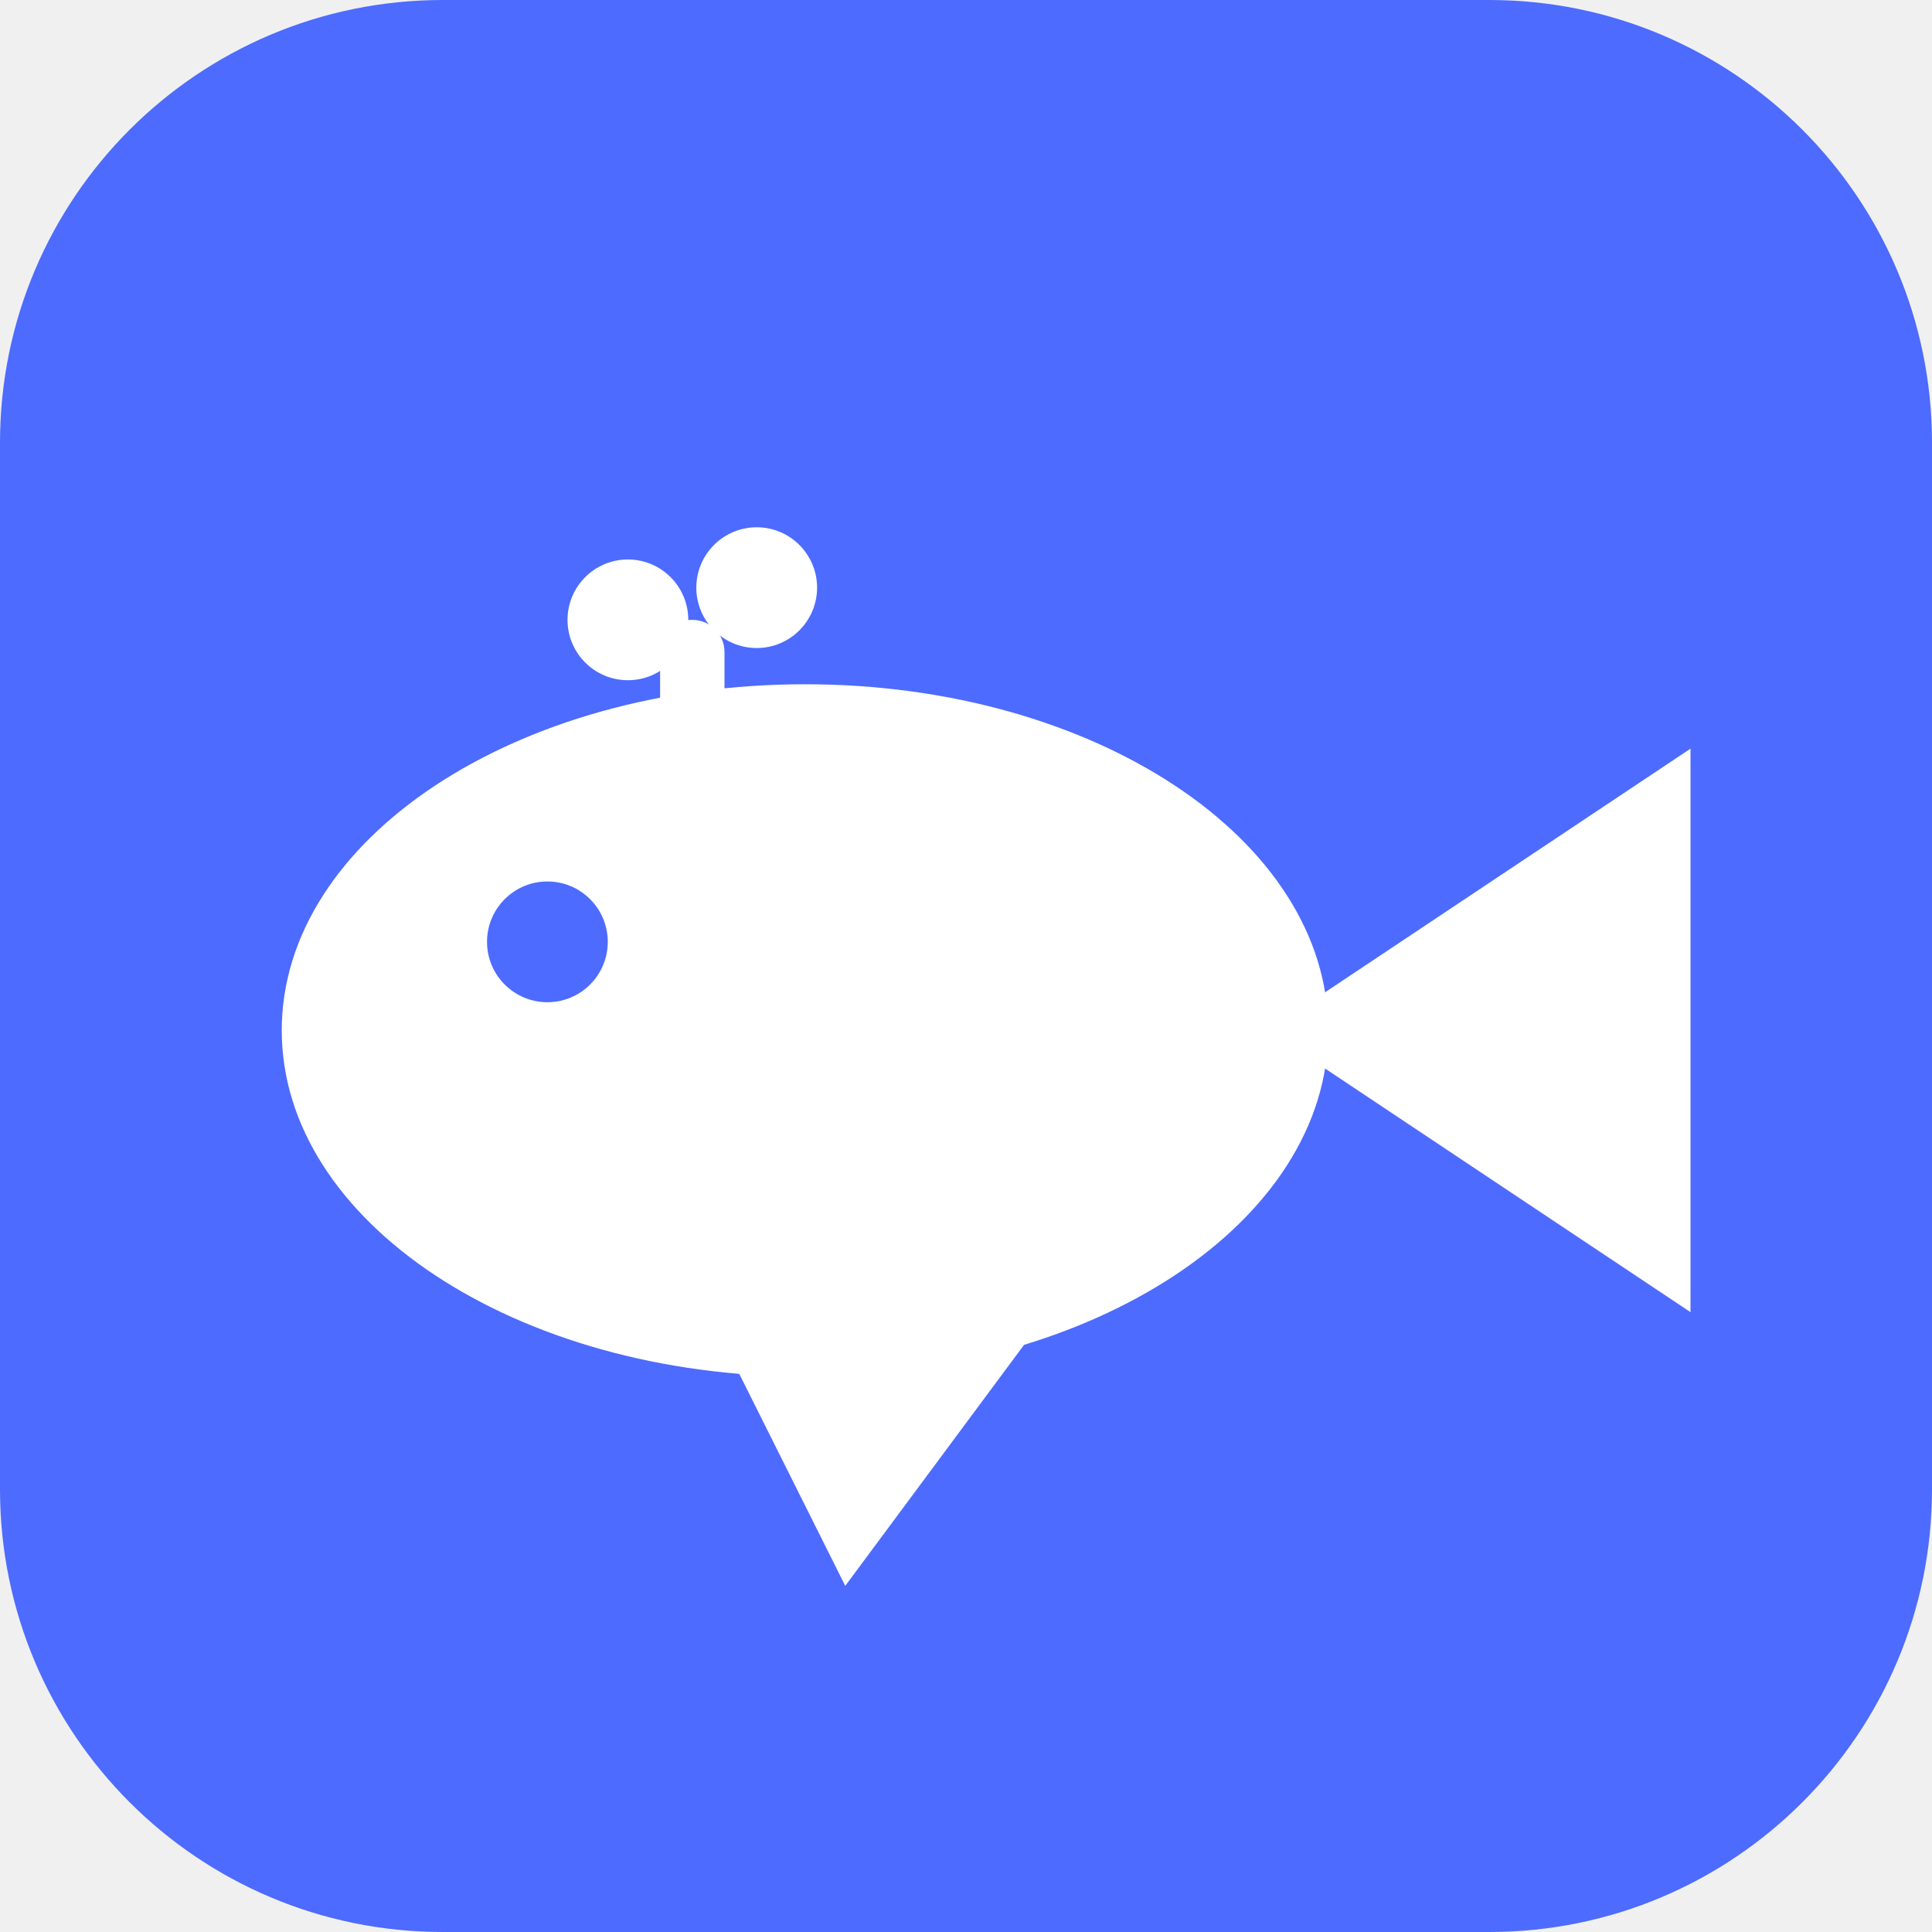
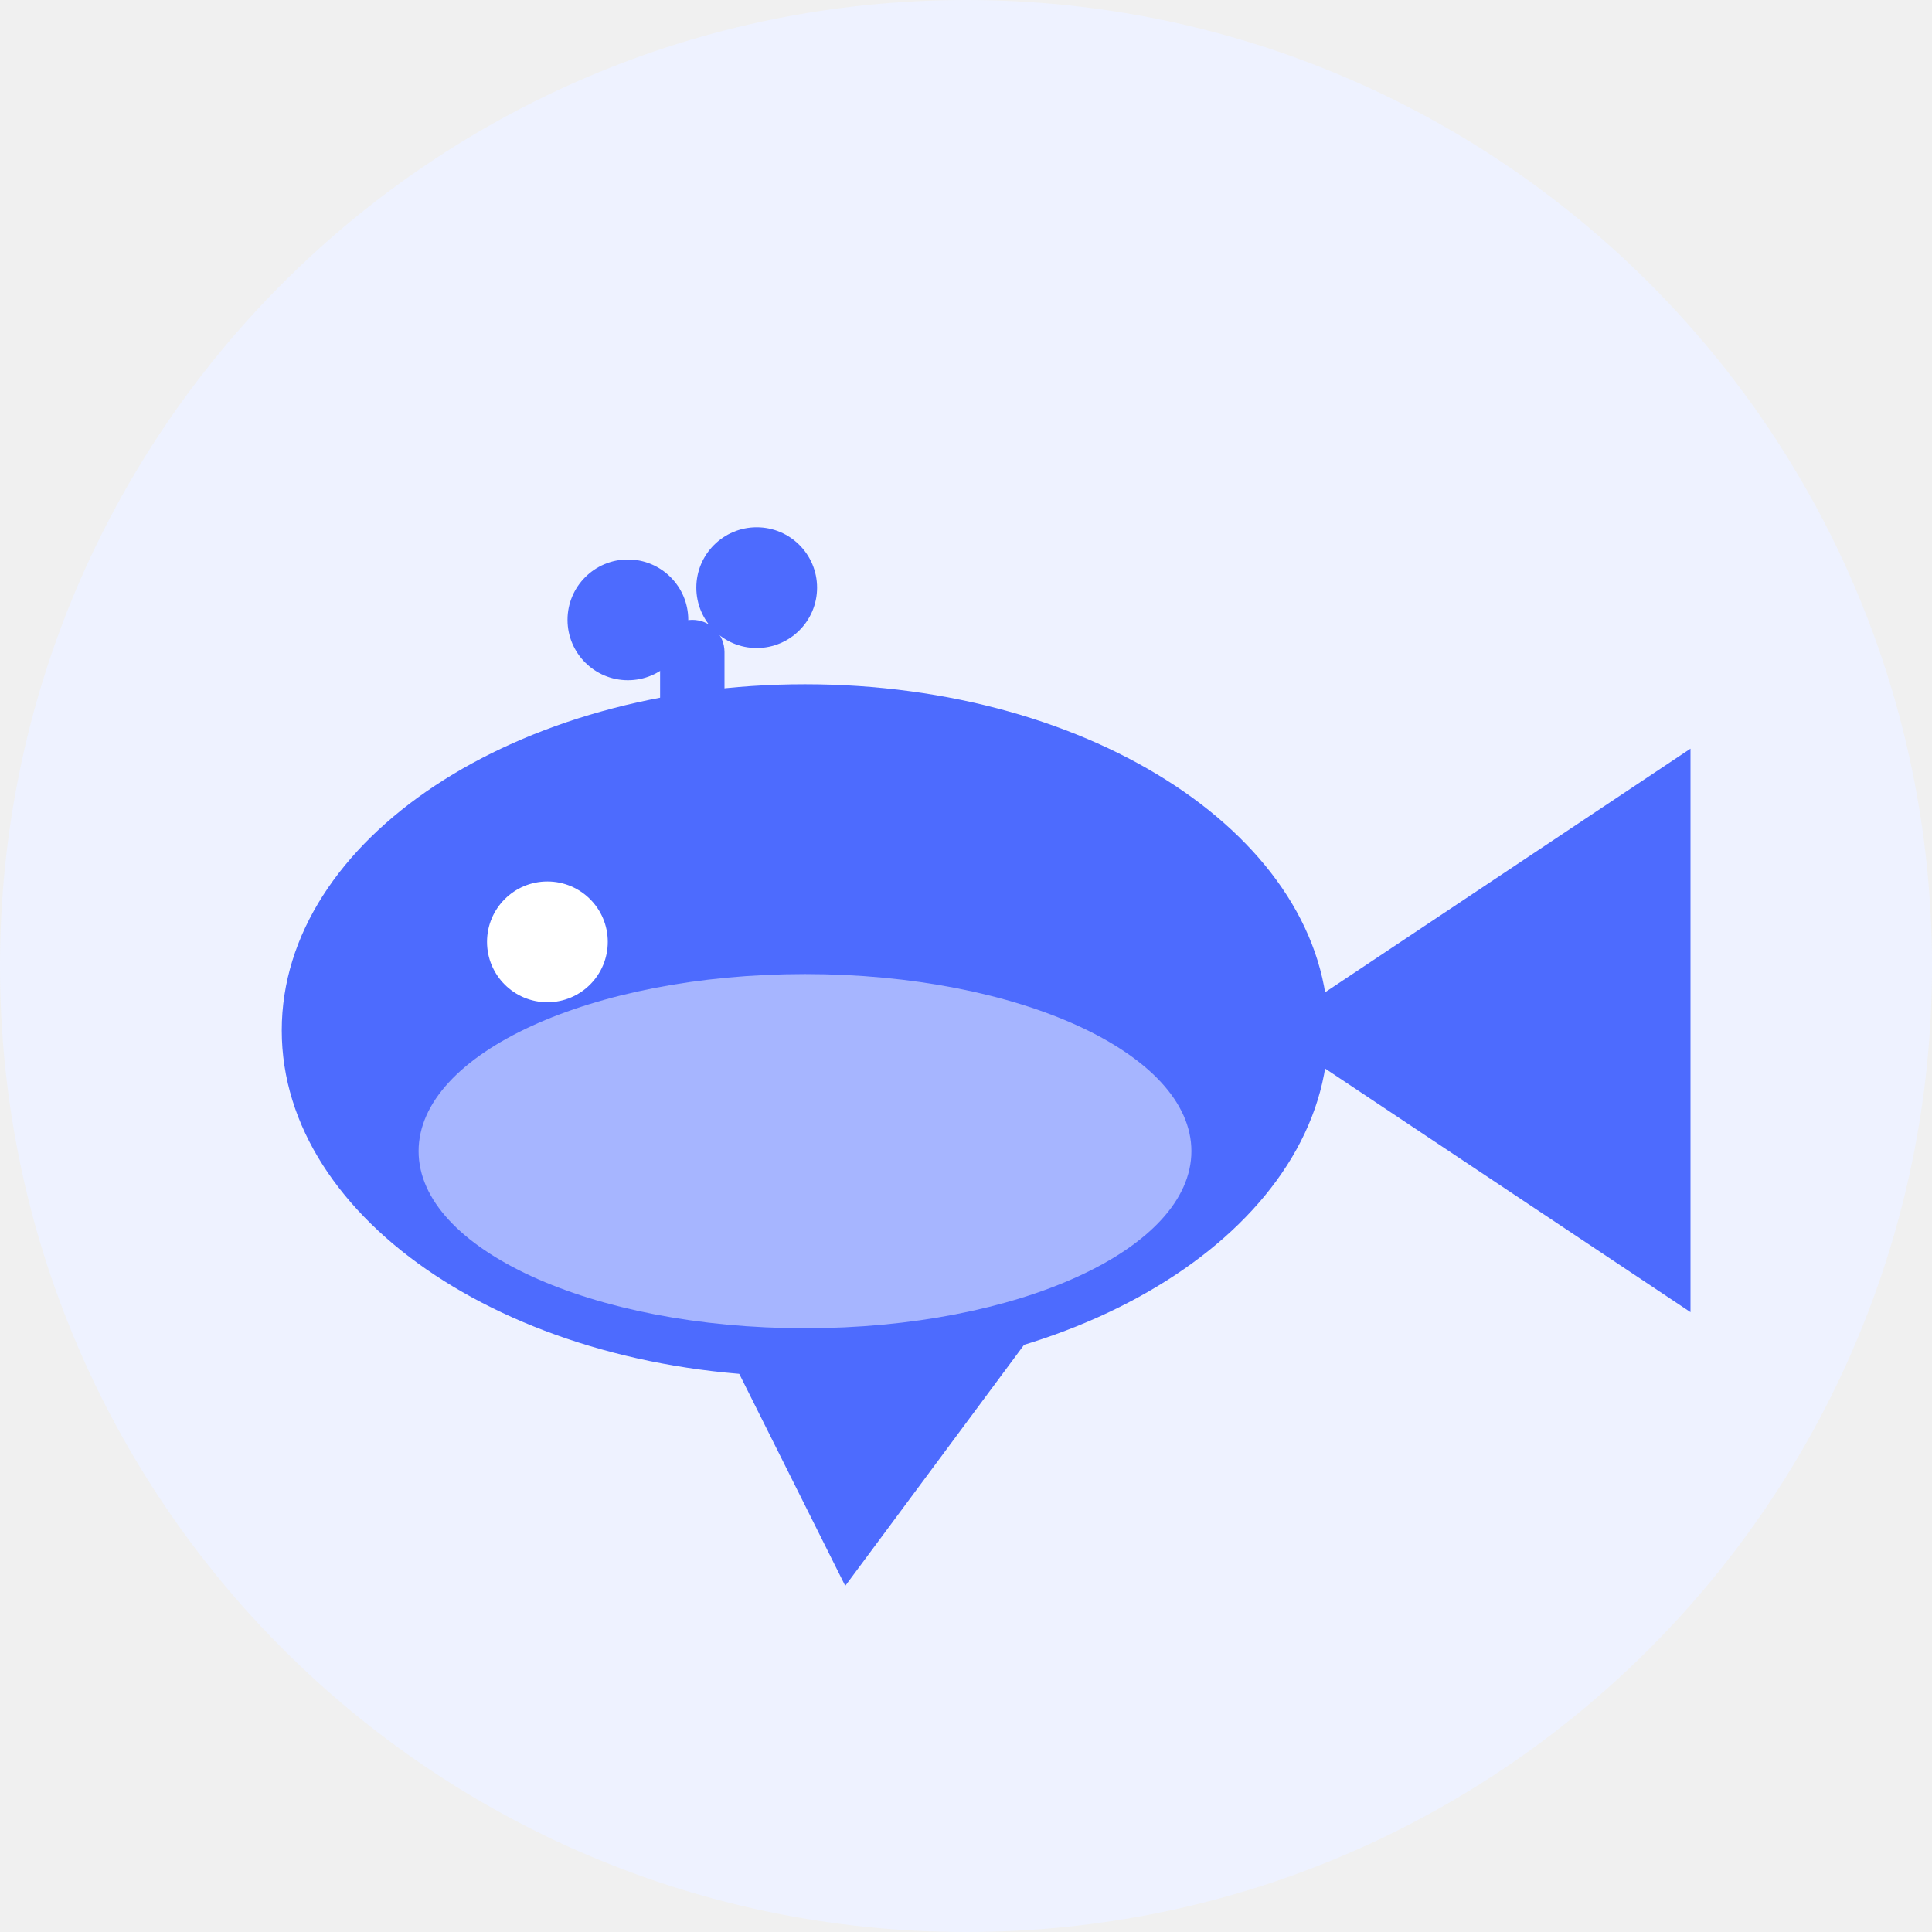
<svg xmlns="http://www.w3.org/2000/svg" viewBox="0 0 48 48" width="48" height="48" role="img" aria-label="深智">
-   <rect width="48" height="48" rx="11" fill="#4d6bfe" />
-   <g fill="#ffffff">
+   <circle cx="24" cy="24" r="24" fill="#eef2ff" />
+   <g fill="#4d6bfe">
    <circle cx="15.6" cy="15.4" r="1.5" />
    <circle cx="18.8" cy="14.6" r="1.5" />
    <rect x="16.4" y="15.4" width="1.6" height="4.2" rx="0.8" />
    <path d="M31.5 25.6 42 18.6v14z" />
    <ellipse cx="20" cy="25.6" rx="13" ry="8.6" />
    <path d="M17.5 32.4 21 39.4l4.6-6.2z" />
+     <ellipse cx="20" cy="28.6" rx="9.6" ry="4.4" fill="#ffffff" opacity=".5" />
+     <circle cx="13.6" cy="23.4" r="1.5" fill="#ffffff" />
  </g>
-   <circle cx="13.6" cy="23.4" r="1.5" fill="#4d6bfe" />
</svg>
